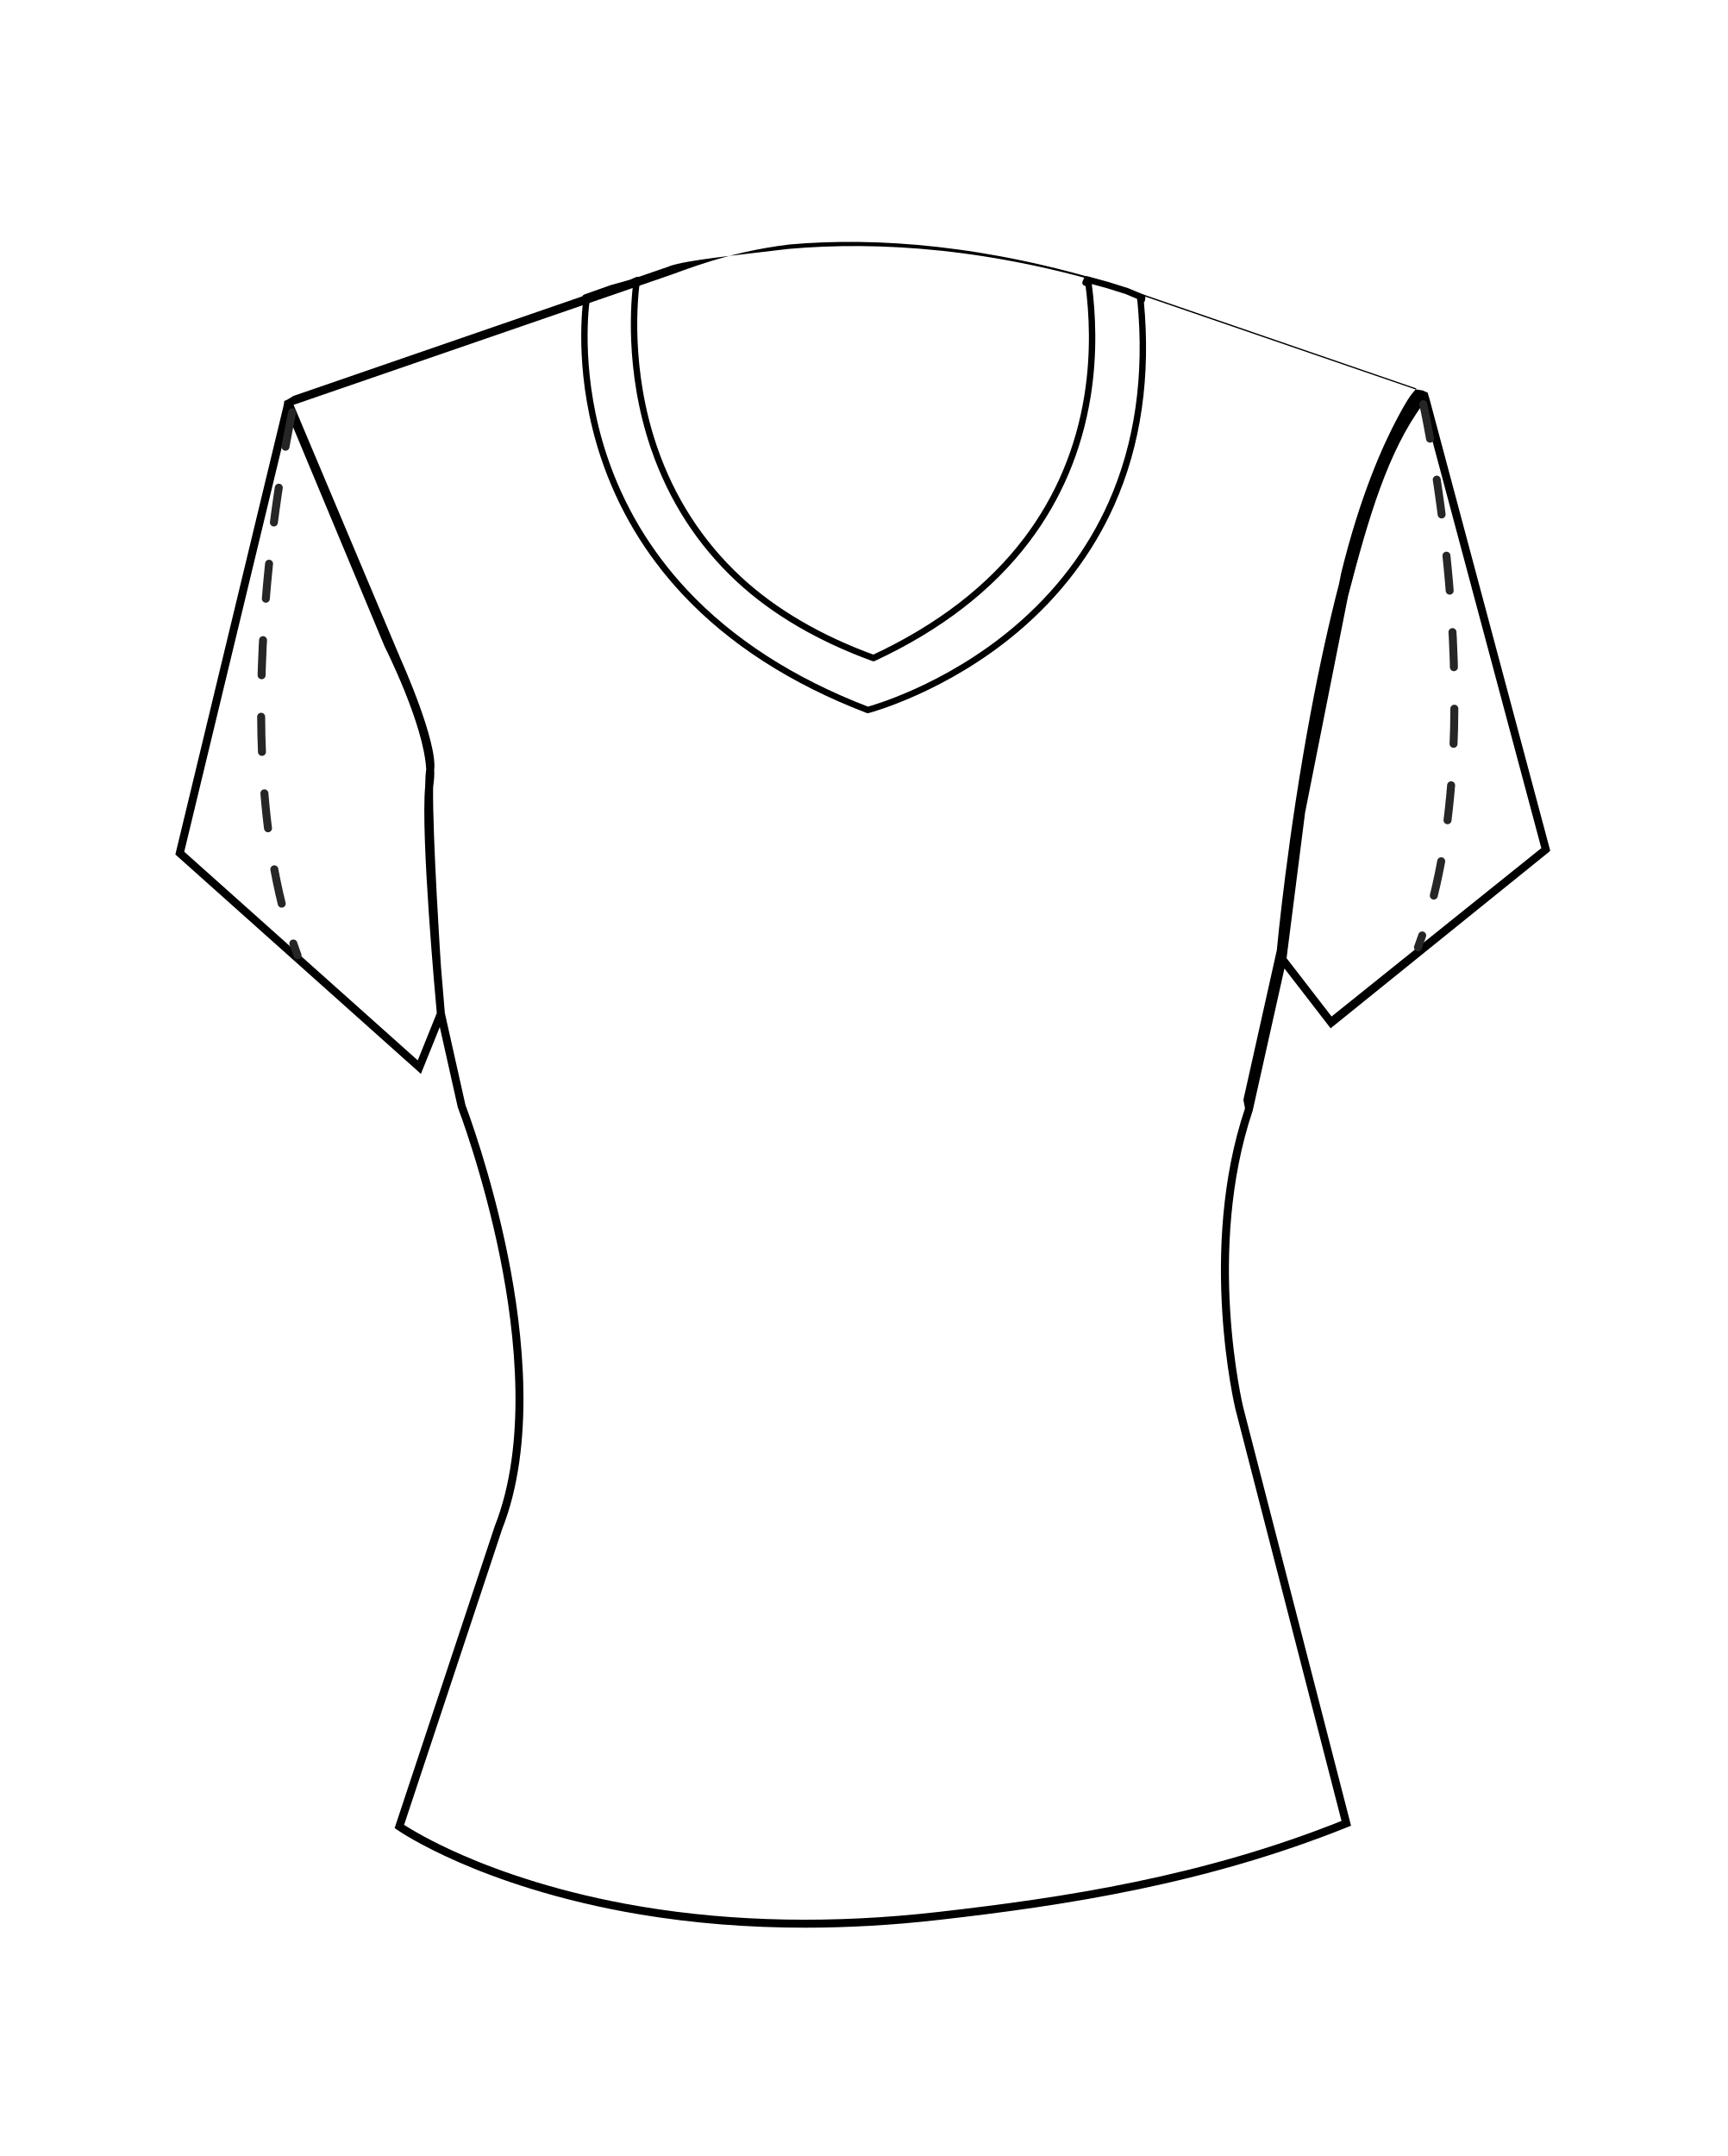
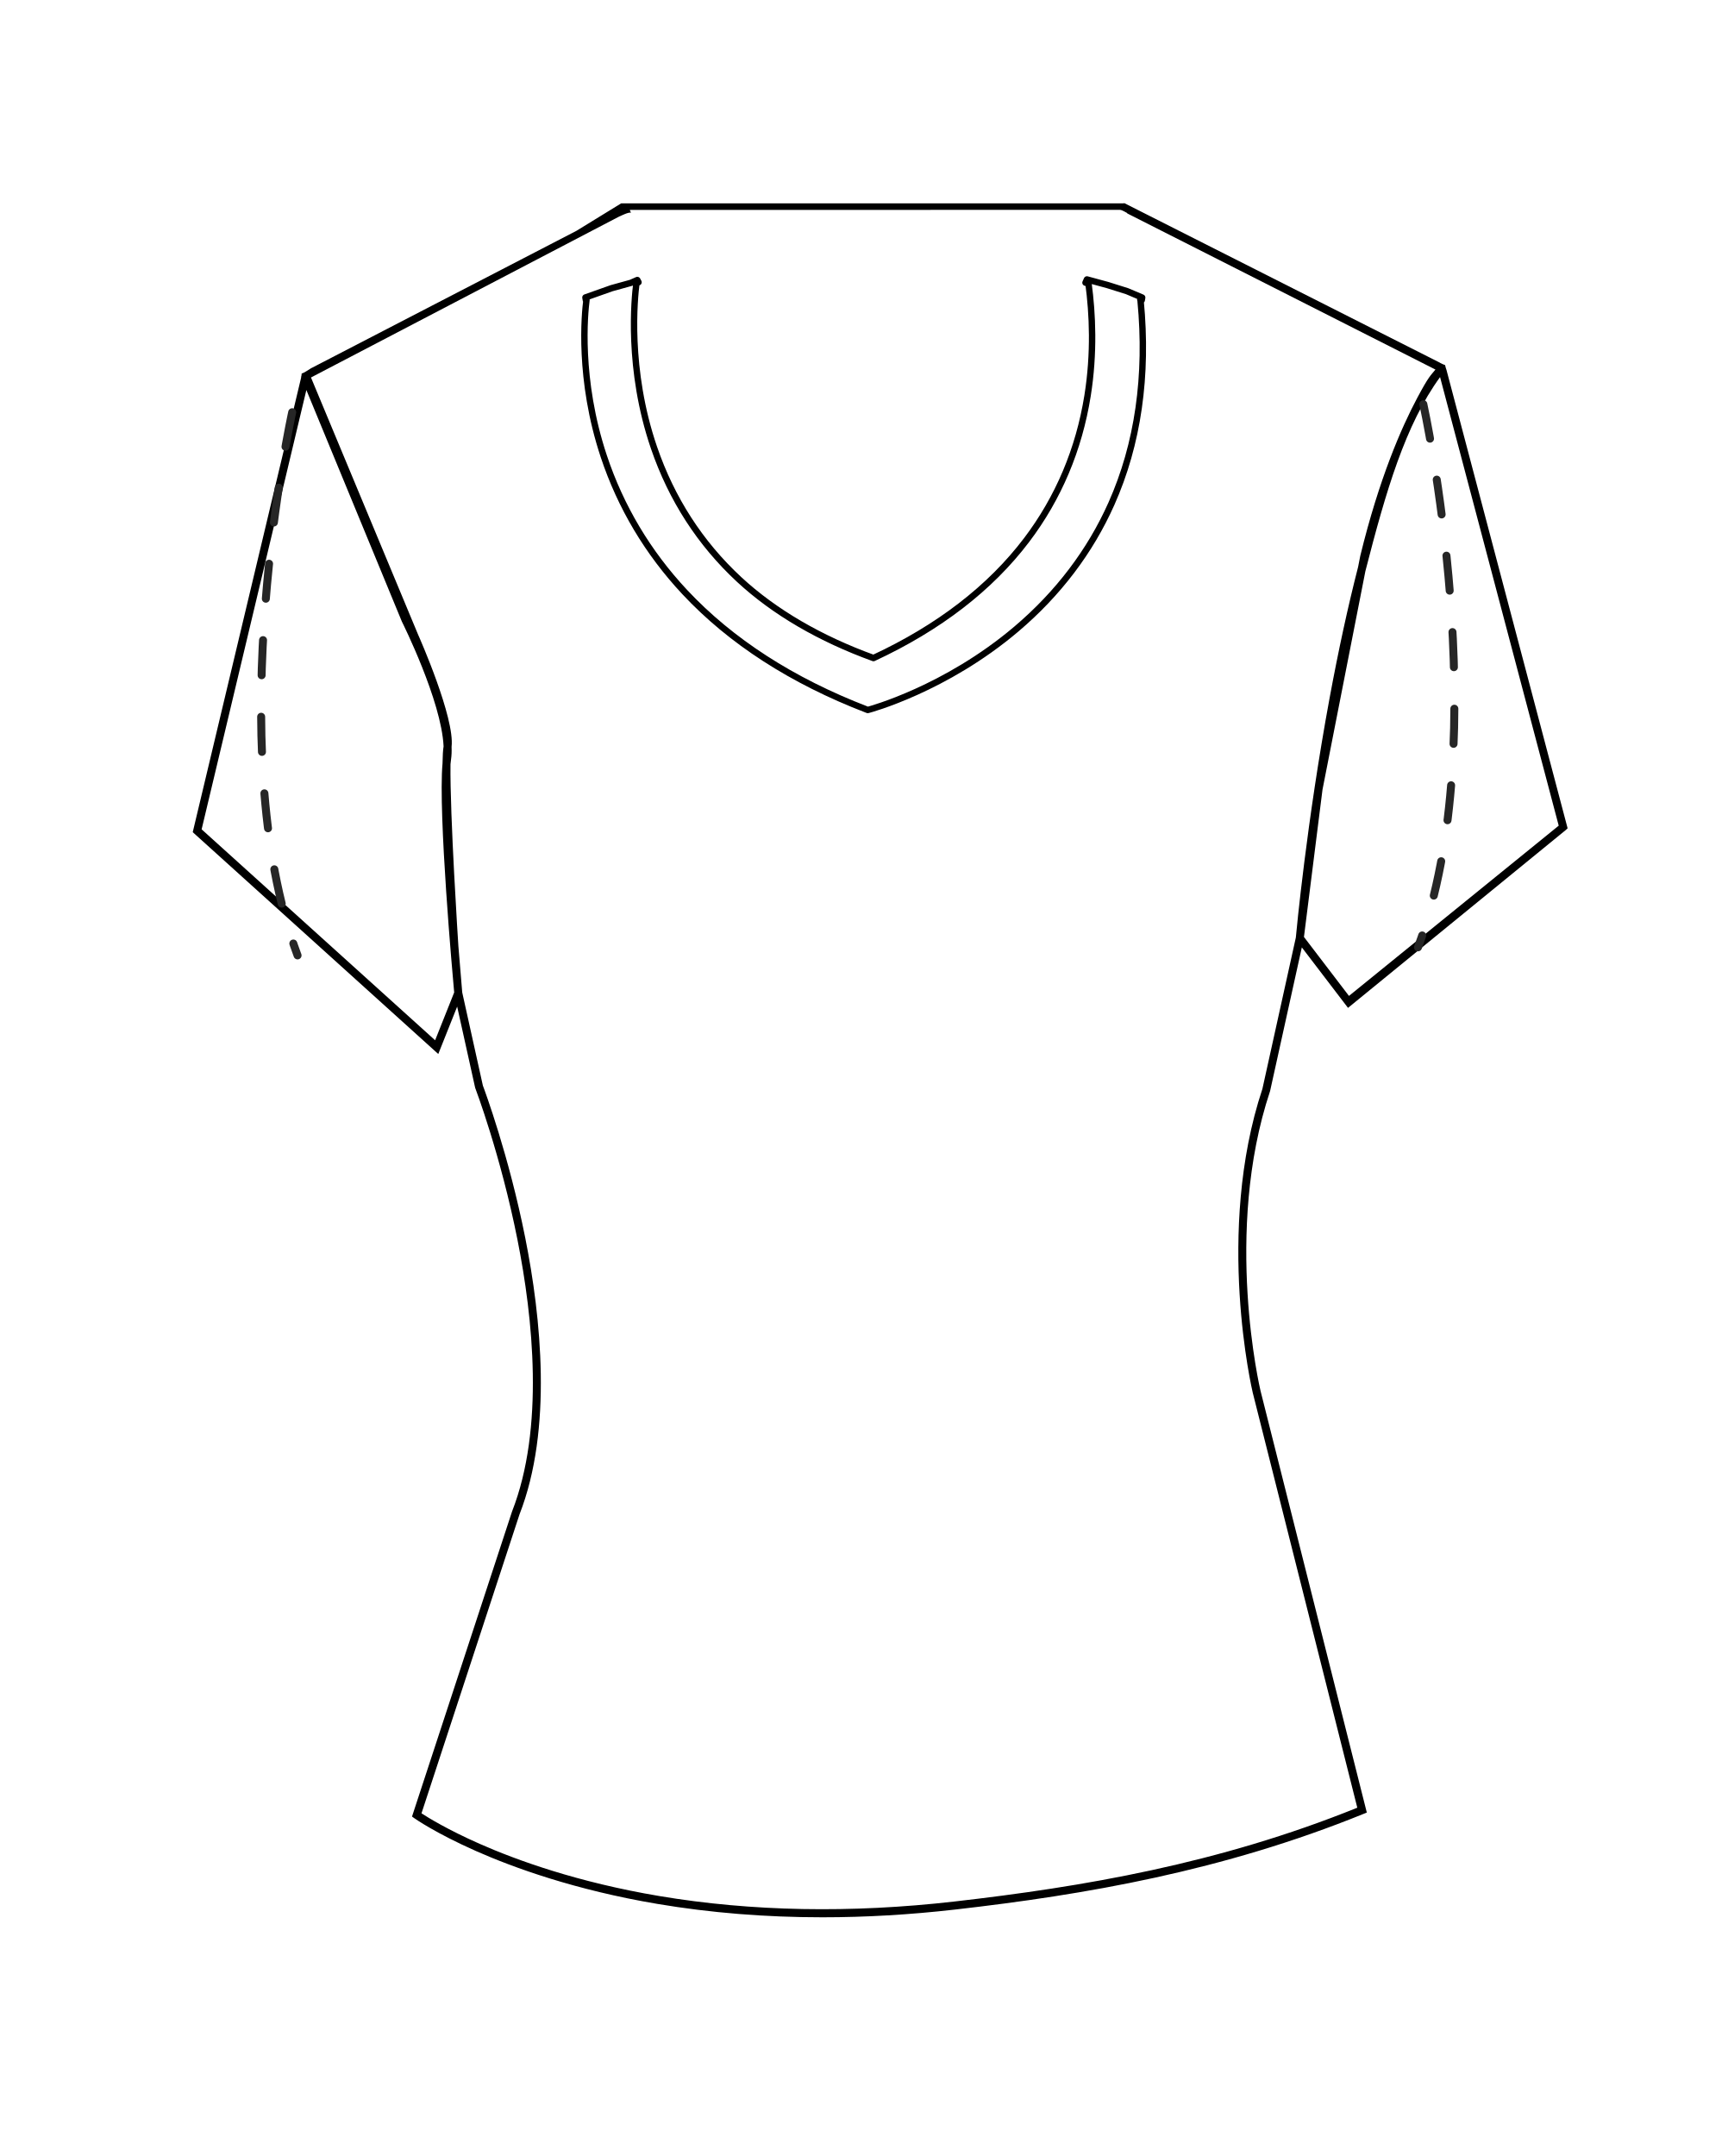
<svg xmlns="http://www.w3.org/2000/svg" id="base_camisa" version="1.1" viewBox="0 0 1082 1350">
  <g id="matrioska-base">
-     <path d="M833.301,643.882l136.45-110.19,1.08-1.01-75.85-283.82c-.34-.92-.63-1.85-.83-2.81-.01-.06-.01-.13,0-.19-1.03-.39-2.05-.8-3.02-1.32-.06-.03-.11-.08-5.04-.83l-183.794-63.124c.025-.023-.025.023,0,0-81.039-25.027-151.656-29.765-208.692-24.71-35.037,4.227-62.587,6.838-74.309,10.757.018.021.03.044.048.065l-235.813,81.303c-.04.07-.09.13-.18.17-1.73.96-3.3,2.24-5.19,2.86h-.12c-.03.78-.15,1.54-.39,2.28l.07.16-67.9,281.58,153.77,137.37,11.83-29.35,11.24,50.16.11.35c.16.41,15.82,41.23,26.4,93.8,9.73,48.34,17.04,116.8-3.39,168.38l-62.64,188.9,1.53,1.07c.53.37,13.37,9.27,38.65,20.32,23.25,10.16,61.84,24.09,113.62,32.72,33.06,5.51,67.57,8.27,103.2,8.27,27.03,0,54.71-1.59,82.9-4.77,81.61-9.2,168.74-22.83,257-58.27l2.05-.82-67.55-262.09c-.24-.97-23.47-98.35,5.94-185.61l.04-.12h-.01l19.87-88.93,28.92,37.45ZM965.251,531.052l-131.35,105.43-28.19-36.51,11.61-91.21,26.86-135.29c12.92-49.82,25.04-90.69,46.77-120.19l74.3,277.77ZM261.611,663.972v-.02h0l-146.23-130.63,65.6-272.03,59.81,143.37.08.17c.27.53,24.7,48.91,26.04,77.05-.01.08-.01.16-.03.24-.36,2.17-.55,5.79-.63,10.43-2.81,30.9,6.4,132.1,7.3,141.78l-11.94,29.64ZM779.691,694.012c-29.82,88.63-6.26,187.28-6.01,188.31l66.44,257.86c-87.03,34.77-172.93,48-253.39,57.1-64.84,7.33-126.96,6.19-184.63-3.38-51.3-8.52-89.5-22.27-112.52-32.31-20.06-8.75-32.39-16.28-36.51-18.93l61.38-185.12c20.85-52.73,13.47-122.21,3.6-171.22-10.31-51.19-25.41-91.35-26.55-94.36l-12.92-57.66-2.41-28.7c-.06-.93-5.37-81.43-4.94-112.62.1-1.07.21-2.06.34-2.93.36-2.41.45-5.04.34-7.85,2.13-17.88-20.12-67.61-21.06-69.69l-66.99-159.01,233.268-80.365c11.616-3.819,37.451-15.187,77.313-20.069,55.017-4.824,123.922.503,203.756,25.203l188.844,64.961c-3.08,3.8-4.08,3.94-11.45,17.64-9.72,18.05-23.79,49.66-35.63,97.76l-1.36,6.83c-6.32,24.35-12.28,51.42-17.85,81.18-14.38,76.84-20.79,144.52-21.14,148.32l-20.94,93.72h0l-0.0 0Z" />
+     <path d="M795.4,683.14l19.87-89.92,28.92,37.87,136.45-111.42,1.08-1.02-75.85-286.98c-.34-.93-.63-1.87-.83-2.84-.01-.06-.01-.13,0-.19-1.03-.39-2.05-.81-3.02-1.33-.06-.03-.11-.08-.15-.14l-197.88-100.04-.13.22h-314.87l-28,17.19-166.57,86.25c-.04.07-.09.13-.18.17-1.73.97-3.3,2.26-5.19,2.89h-.12c-.03.79-.15,1.56-.39,2.31l.07.16-67.91,284.75,153.77,138.9,11.83-29.68,11.24,50.72.11.35c.16.41,15.82,41.69,26.4,94.84,9.73,48.88,17.04,118.1-3.39,170.26l-62.64,191,1.53,1.08c.53.37,13.37,9.37,38.65,20.55,23.25,10.27,61.84,24.36,113.62,33.08,33.06,5.57,67.57,8.36,103.2,8.36,27.03,0,54.71-1.61,82.9-4.82,81.61-9.3,167.74-24.1,256-59.93l2.05-.83-66.55-264c-.24-.98-23.47-99.45,5.94-187.68l.04-.12h0ZM976.14,517l-131.35,106.6-28.19-36.92,11.61-92.23,26.86-136.8c12.93-50.38,25.04-91.7,46.77-121.53l74.3,280.86h0ZM272.5,651.38l-146.23-132.09,65.59-275.07,59.81,144.97.08.17c.27.54,24.7,49.45,26.04,77.91v.12c-.38,2.18-.58,5.88-.66,10.67-2.81,31.24,6.4,133.57,7.3,143.36l-11.94,29.97h0ZM784.57,872.19l65.44,259.72c-87.03,35.16-171.93,49.55-252.39,58.75-64.84,7.41-126.96,6.26-184.63-3.42-51.3-8.61-89.5-22.52-112.52-32.67-20.06-8.85-32.39-16.46-36.51-19.14l61.38-187.18c20.85-53.32,13.47-123.57,3.6-173.13-10.31-51.76-25.41-92.37-26.55-95.41l-12.92-58.3-2.41-29.02c-.06-.94-5.37-82.34-4.94-113.87.1-1.08.21-2.08.34-2.96.36-2.44.45-5.1.34-7.94,2.13-18.08-20.12-68.36-21.06-70.47l-66.99-160.78,193.24-100.91.03.04c1.1-.49,5.64-2.8,7.09-2.3.92.32-.86-.43,0,0l-.7-1.77,307.11-.02h0c1.67.19,4.48,2.24,4.19,1.79l.29.46,192.95,97.74c-3.08,3.84-4.08,3.98-11.45,17.84-9.72,18.25-23.79,50.21-35.63,98.85l-1.36,6.91c-6.32,24.62-12.28,51.99-17.85,82.08-14.38,77.7-20.79,146.13-21.14,149.97l-20.94,94.76c-29.82,89.62-6.26,189.37-6.01,190.41v-.02h0Z" />
    <path d="M182.985,258.122s-45.945,207.875,3.362,340.108" fill="none" stroke="#262626" stroke-dasharray="22 26" stroke-linecap="round" stroke-miterlimit="10" stroke-width="5" />
    <path d="M891.369,253.079s45.945,207.875-3.362,340.108" fill="none" stroke="#262626" stroke-dasharray="22 26" stroke-linecap="round" stroke-miterlimit="10" stroke-width="5" />
    <path d="M714.281,188.265c-.022-.226-.088-.435-.177-.632l.907.297.28-1.611-9.455-3.992-12.257-3.852-12.887-3.502-.91,2.031,1.896.585c2.503,18.726,3.7,43.382-.598,70.216-5.386,33.615-18.213,63.994-38.127,90.291-22.805,30.116-55.044,54.951-95.93,73.95-33.225-12.03-62.049-28.699-84.212-49.266-24.323-22.572-42.239-50.316-53.249-82.46-16.861-49.226-12.188-93.995-10.99-103.029-.276.089-.559.152-.841.223l2.141-.777-.747-1.401-4.016,1.774-12.14,3.362-16.342,5.79.28,1.681.374-.121c-1.093,8.355-5.257,49.518,10.849,97.919,10.556,31.723,27.619,60.326,50.713,85.014,28.829,30.818,67.178,55.572,113.984,73.573l.6.231.623-.163c.476-.123,48.049-12.831,92.522-50.581,26.148-22.195,46.152-48.579,59.458-78.42,16.621-37.276,22.762-80.048,18.252-127.13Z" fill="none" stroke="#000000" stroke-linecap="round" stroke-linejoin="round" stroke-width="4" />
  </g>
</svg>
